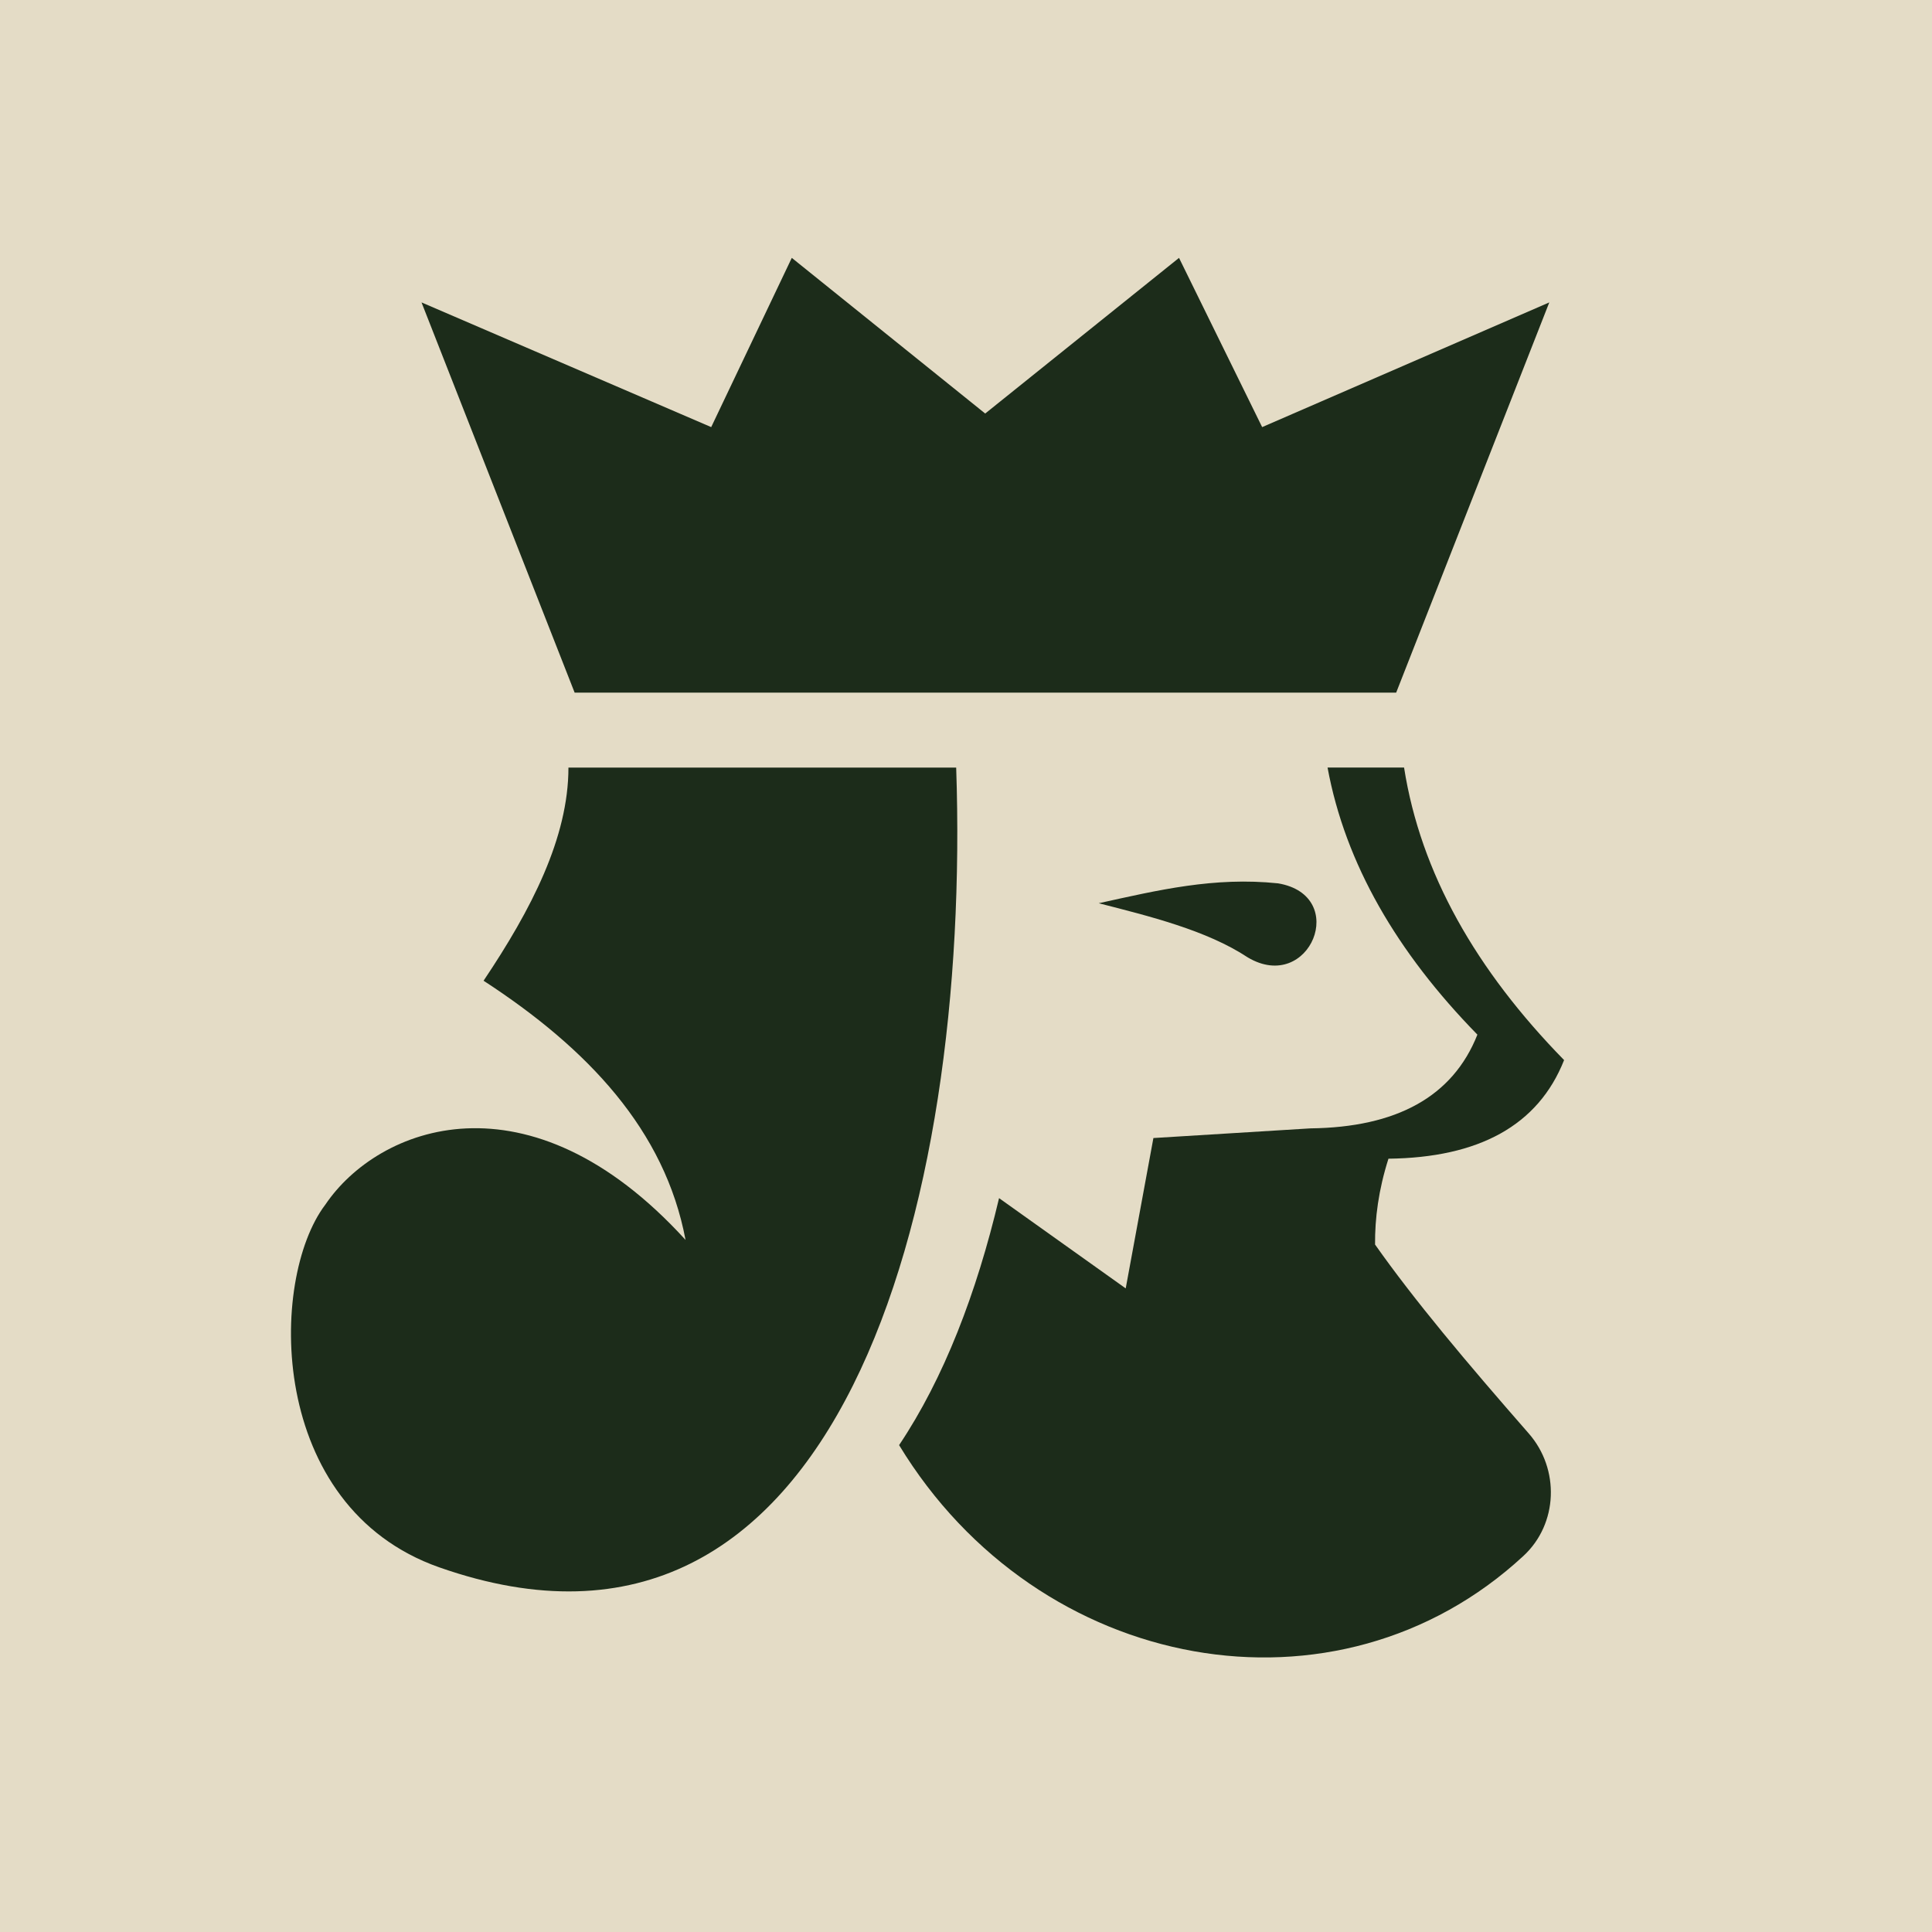
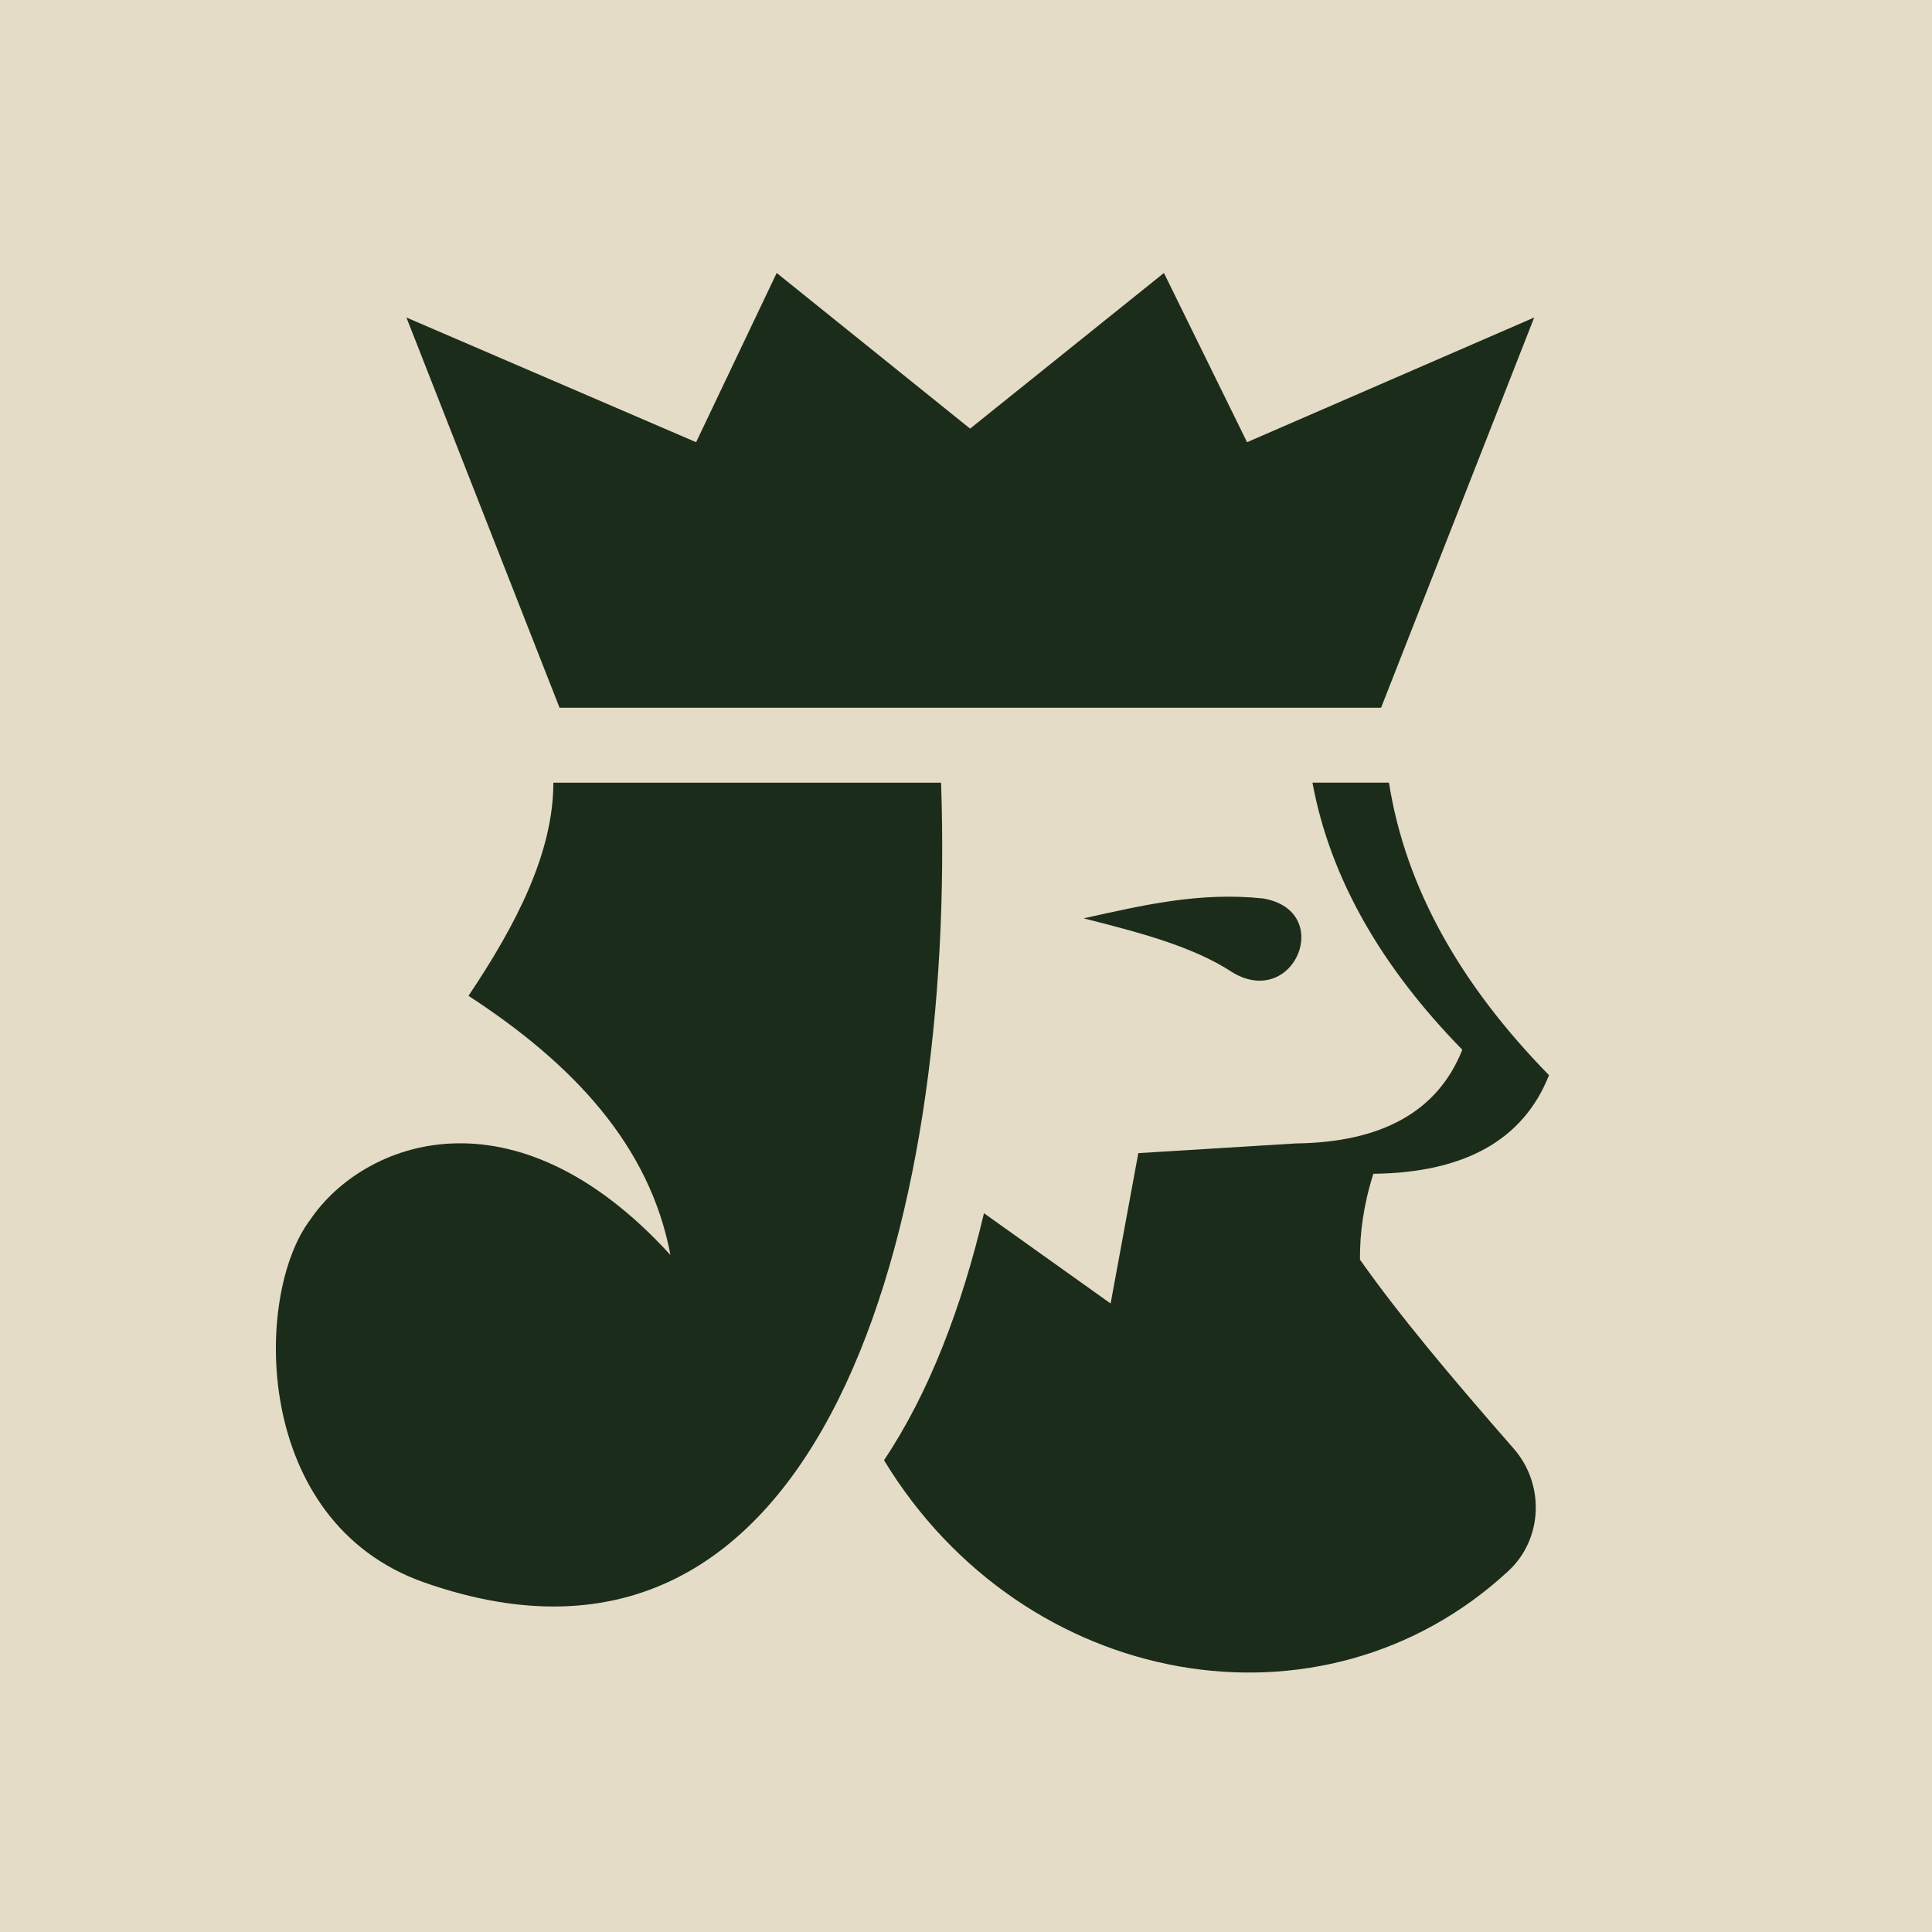
<svg xmlns="http://www.w3.org/2000/svg" version="1.1" width="128" height="128" viewBox="0 0 128 128" xml:space="preserve">
  <rect width="128" height="128" fill="#E4DCC6" />
-   <g style="stroke: none; stroke-width: 0; stroke-dasharray: none; stroke-linecap: butt; stroke-linejoin: miter; stroke-miterlimit: 10; fill: none; fill-rule: nonzero; opacity: 1;" transform="translate(-65 -63) scale(2.81 2.81)">
+   <g style="stroke: none; stroke-width: 0; stroke-dasharray: none; stroke-linecap: butt; stroke-linejoin: miter; stroke-miterlimit: 10; fill: none; fill-rule: nonzero; opacity: 1;" transform="translate(-66 -62) scale(2.81 2.81)">
    <path d="M 52.552 44.994 c -0.972 -0.643 -2.33 -0.974 -3.515 -1.278 c 1.401 -0.309 2.721 -0.626 4.228 -0.469 C 54.963 43.533 54.012 45.86 52.552 44.994 L 52.552 44.994 z" style="stroke: none; stroke-width: 1; stroke-dasharray: none; stroke-linecap: butt; stroke-linejoin: miter; stroke-miterlimit: 10; fill: #1C2C1A; fill-rule: nonzero; opacity: 1;" transform=" matrix(1 0 0 1 0 0) " stroke-linecap="round" />
    <path d="M 36.534 40.518 c 0 1.652 -0.874 3.345 -2.001 5.025 c 2.463 1.602 4.276 3.527 4.762 6.111 c -3.699 -4.061 -7.253 -2.674 -8.495 -0.828 l 0 -0.001 c -1.336 1.764 -1.374 7.122 2.689 8.549 c 9.411 3.306 12.539 -8.468 12.187 -18.856 H 36.534 z" style="stroke: none; stroke-width: 1; stroke-dasharray: none; stroke-linecap: butt; stroke-linejoin: miter; stroke-miterlimit: 10; fill: #1C2C1A; fill-rule: nonzero; opacity: 1;" transform=" matrix(1 0 0 1 0 0) " stroke-linecap="round" />
    <polygon points="52.89,32.49 50.93,28.5 46.36,32.17 41.8,28.5 39.9,32.49 33.07,29.55 36.68,38.75 46.33,38.75 46.39,38.75 56.05,38.75 59.66,29.55 " style="stroke: none; stroke-width: 1; stroke-dasharray: none; stroke-linecap: butt; stroke-linejoin: miter; stroke-miterlimit: 10; fill: #1C2C1A; fill-rule: nonzero; opacity: 1;" transform="  matrix(1 0 0 1 0 0) " />
    <path d="M 55.552 51.763 c -0.005 -0.616 0.081 -1.287 0.316 -2.024 c 2.124 -0.025 3.528 -0.777 4.141 -2.325 c -2.072 -2.118 -3.382 -4.405 -3.773 -6.897 h -1.804 c 0.419 2.268 1.637 4.358 3.533 6.297 c -0.583 1.471 -1.917 2.186 -3.936 2.21 l -3.703 0.228 l -0.653 3.545 l -2.986 -2.128 c -0.53 2.237 -1.302 4.25 -2.357 5.823 c 3.287 5.413 10.336 6.675 14.722 2.611 c 0.816 -0.756 0.858 -2.045 0.126 -2.883 C 57.7 54.531 56.473 53.07 55.552 51.763 z" style="stroke: none; stroke-width: 1; stroke-dasharray: none; stroke-linecap: butt; stroke-linejoin: miter; stroke-miterlimit: 10; fill: #1C2C1A; fill-rule: nonzero; opacity: 1;" transform=" matrix(1 0 0 1 0 0) " stroke-linecap="round" />
  </g>
</svg>
